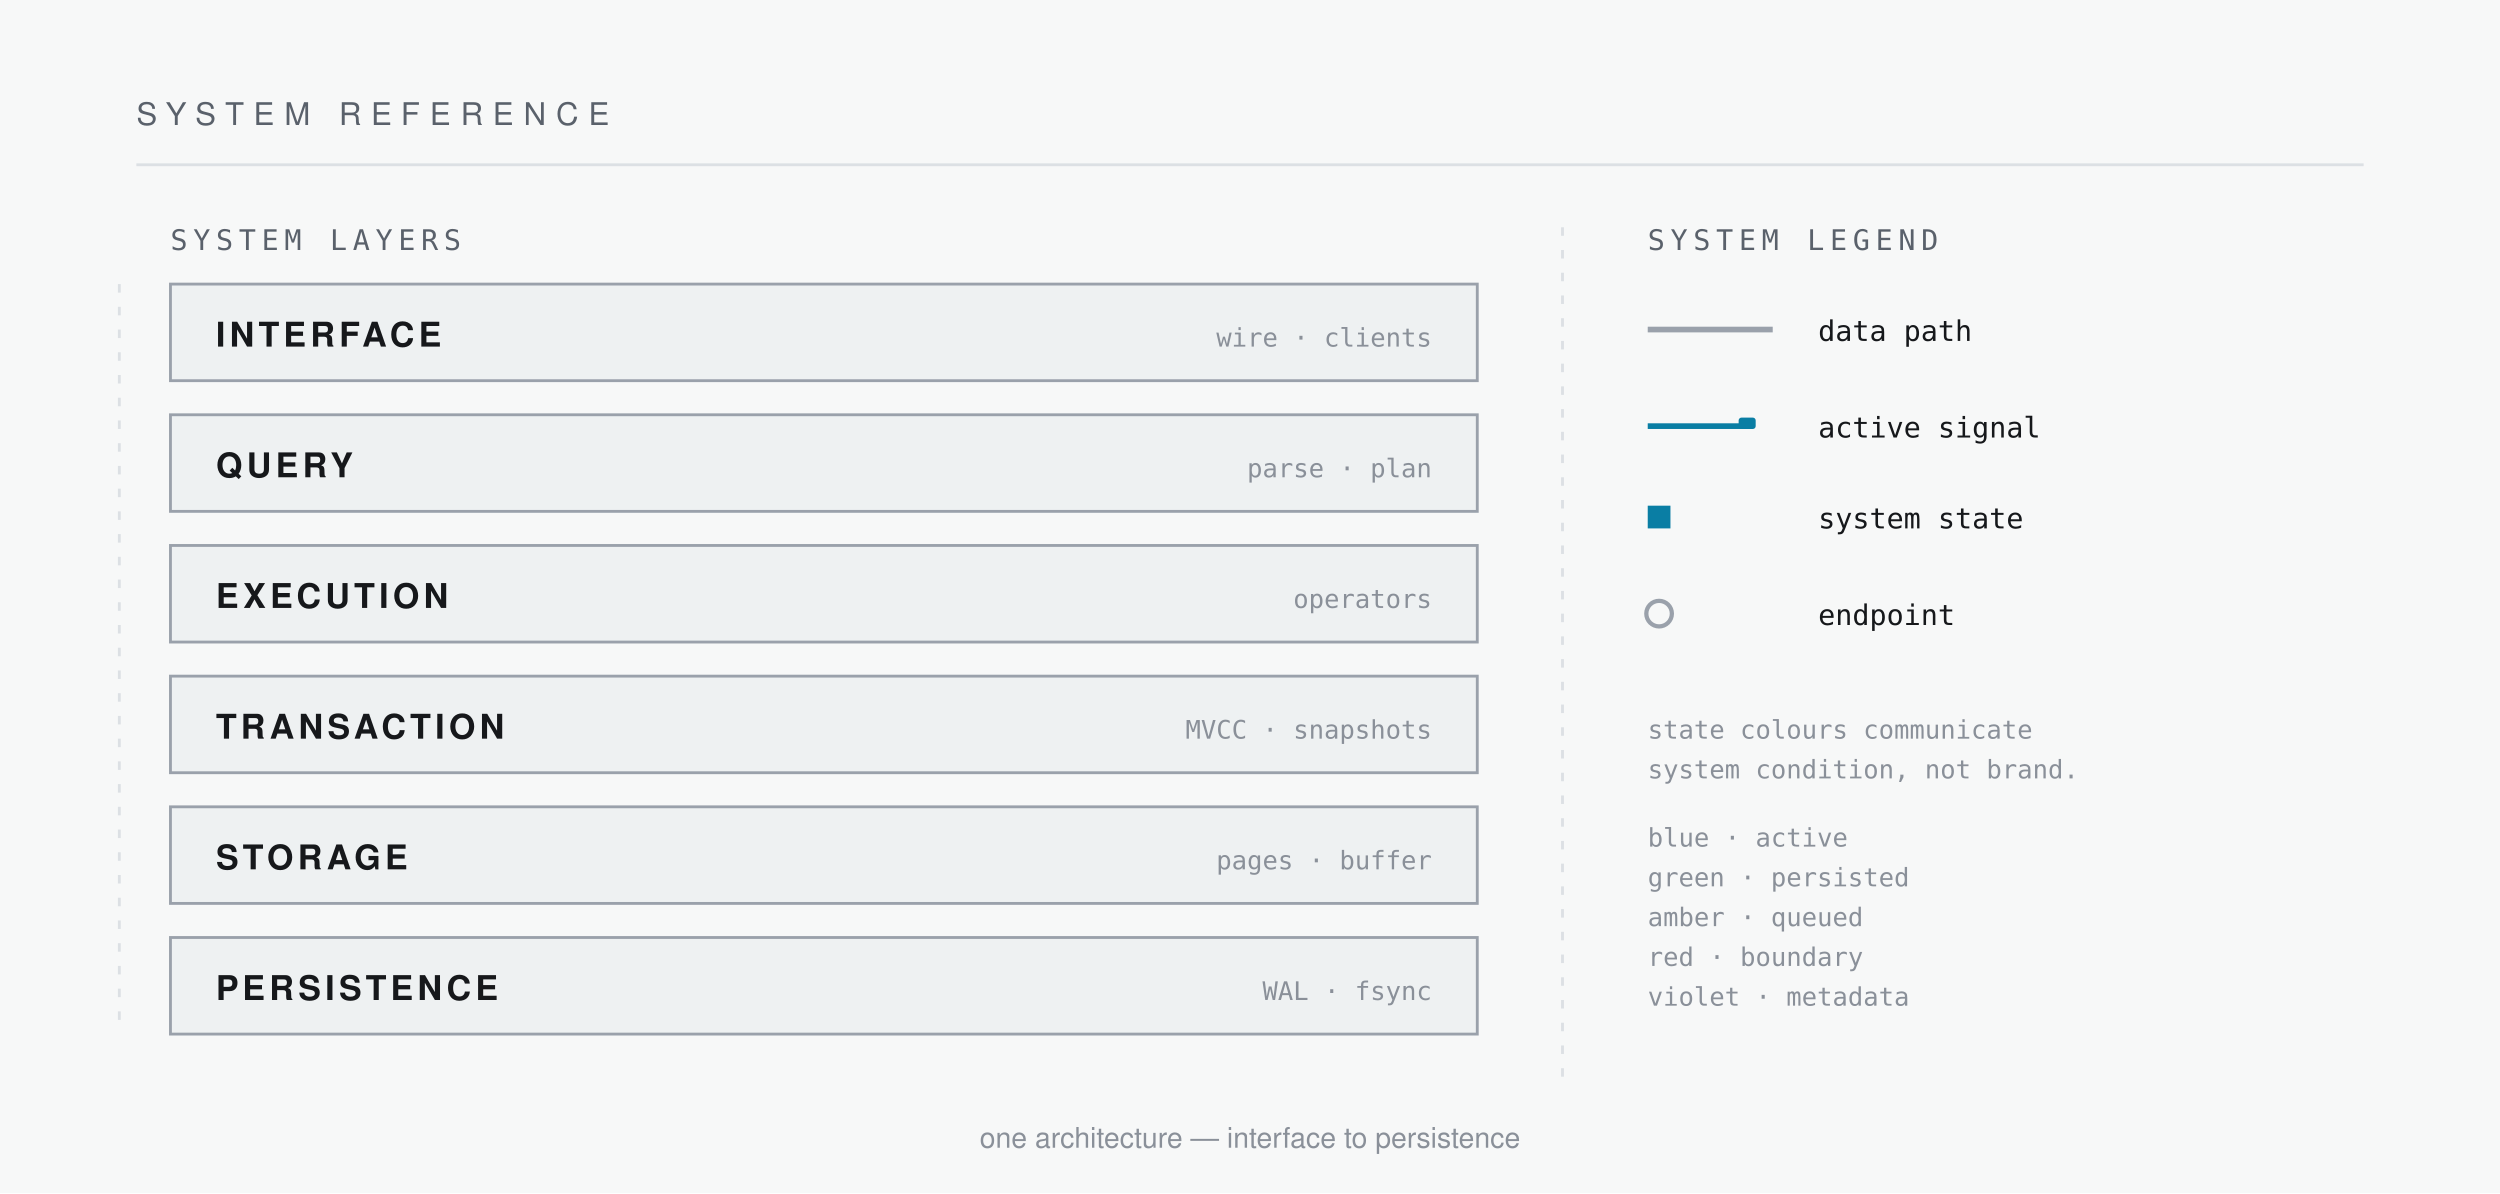
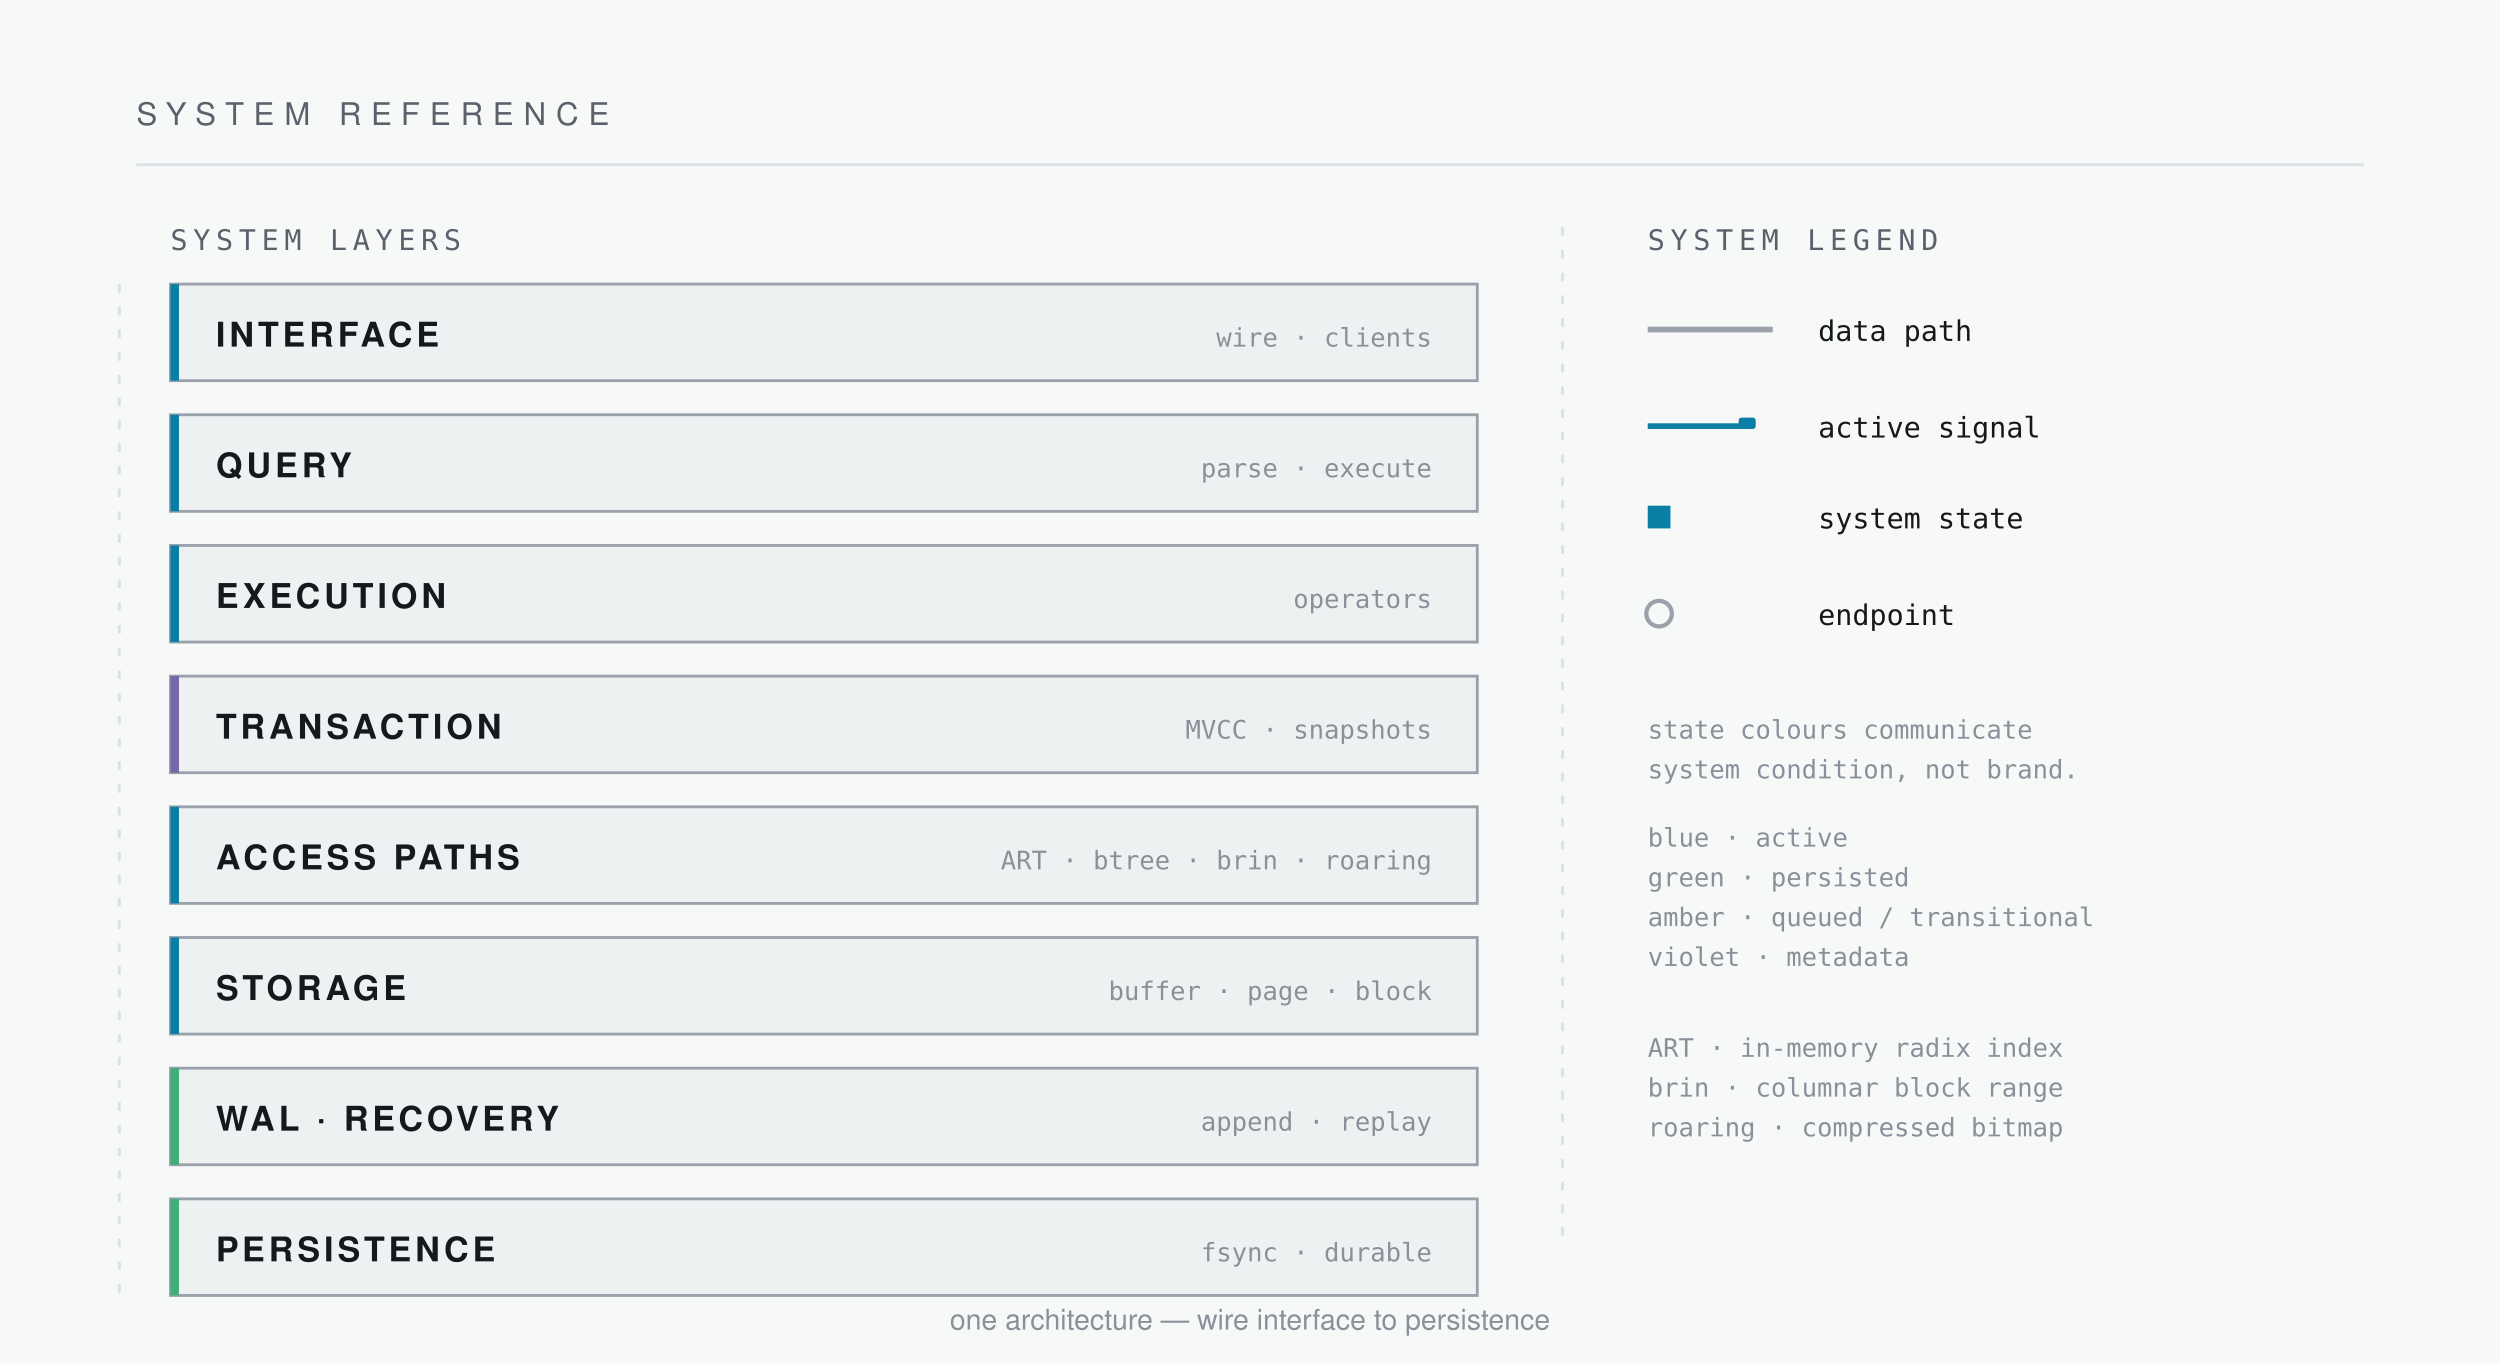
- <svg xmlns="http://www.w3.org/2000/svg" width="880" height="420" viewBox="0 0 880 420" font-family="-apple-system, BlinkMacSystemFont, 'Segoe UI', Helvetica, Arial, sans-serif" role="img" aria-labelledby="srT srD">
+ <svg xmlns="http://www.w3.org/2000/svg" width="880" height="480" viewBox="0 0 880 480" font-family="-apple-system, BlinkMacSystemFont, 'Segoe UI', Helvetica, Arial, sans-serif" role="img" aria-labelledby="srT srD">
  <style>
.bg{fill:#F7F8F8}
.panel{fill:#EEF1F2}
.ink{fill:#16181B}
.muted{fill:#5A616B}
.faint{fill:#8A9099}
.line{stroke:#9AA1AB}
.rule{stroke:#DCE0E4}
.mono{font-family:ui-monospace,SFMono-Regular,Menlo,Consolas,monospace}
.blue{fill:#0A7EA4}
- .red{fill:#B85C5C}
+ .green{fill:#3FAE78}
+ .amber{fill:#C58A32}
+ .violet{fill:#7567A8}
.motion{}
@media (prefers-color-scheme: dark){
.bg{fill:#0D1113}
.panel{fill:#15181B}
.ink{fill:#E7E9EB}
.muted{fill:#98A1AB}
.faint{fill:#6E747C}
.line{stroke:#3A4046}
.rule{stroke:#212629}
.blue{fill:#2E9BC0}
- .red{fill:#C96C6C}
+ .green{fill:#4FBE88}
+ .amber{fill:#D69A42}
+ .violet{fill:#8B7DBE}
}
@media (prefers-reduced-motion: reduce){.motion{display:none}}
</style>
-   <rect width="880" height="420" class="bg" />
+   <rect width="880" height="480" class="bg" />
  <text x="48" y="44" font-size="11" letter-spacing="3.5" class="muted">SYSTEM REFERENCE</text>
  <line x1="48" y1="58" x2="832" y2="58" class="rule" />
  <text x="60" y="88" font-size="10" letter-spacing="2" class="mono muted">SYSTEM LAYERS</text>
  <g class="panel">
    <rect x="60" y="100" width="460" height="34" />
    <rect x="60" y="146" width="460" height="34" />
    <rect x="60" y="192" width="460" height="34" />
    <rect x="60" y="238" width="460" height="34" />
    <rect x="60" y="284" width="460" height="34" />
    <rect x="60" y="330" width="460" height="34" />
+     <rect x="60" y="376" width="460" height="34" />
+     <rect x="60" y="422" width="460" height="34" />
  </g>
  <g fill="none" class="line">
    <rect x="60" y="100" width="460" height="34" />
    <rect x="60" y="146" width="460" height="34" />
    <rect x="60" y="192" width="460" height="34" />
    <rect x="60" y="238" width="460" height="34" />
    <rect x="60" y="284" width="460" height="34" />
    <rect x="60" y="330" width="460" height="34" />
+     <rect x="60" y="376" width="460" height="34" />
+     <rect x="60" y="422" width="460" height="34" />
  </g>
-   <g font-size="12" font-weight="600" letter-spacing="1.5" class="ink">
+   <rect x="60" y="100" width="3" height="34" class="blue" />
+   <rect x="60" y="146" width="3" height="34" class="blue" />
+   <rect x="60" y="192" width="3" height="34" class="blue" />
+   <rect x="60" y="238" width="3" height="34" class="violet" />
+   <rect x="60" y="284" width="3" height="34" class="blue" />
+   <rect x="60" y="330" width="3" height="34" class="blue" />
+   <rect x="60" y="376" width="3" height="34" class="green" />
+   <rect x="60" y="422" width="3" height="34" class="green" />
+   <g font-size="12" font-weight="600" letter-spacing="1.4" class="ink">
    <text x="76" y="122">INTERFACE</text>
    <text x="76" y="168">QUERY</text>
    <text x="76" y="214">EXECUTION</text>
    <text x="76" y="260">TRANSACTION</text>
-     <text x="76" y="306">STORAGE</text>
-     <text x="76" y="352">PERSISTENCE</text>
+     <text x="76" y="306">ACCESS PATHS</text>
+     <text x="76" y="352">STORAGE</text>
+     <text x="76" y="398">WAL · RECOVERY</text>
+     <text x="76" y="444">PERSISTENCE</text>
  </g>
  <g font-size="9" text-anchor="end" class="mono faint">
    <text x="504" y="122">wire · clients</text>
-     <text x="504" y="168">parse · plan</text>
+     <text x="504" y="168">parse · execute</text>
    <text x="504" y="214">operators</text>
    <text x="504" y="260">MVCC · snapshots</text>
-     <text x="504" y="306">pages · buffer</text>
-     <text x="504" y="352">WAL · fsync</text>
+     <text x="504" y="306">ART · btree · brin · roaring</text>
+     <text x="504" y="352">buffer · page · block</text>
+     <text x="504" y="398">append · replay</text>
+     <text x="504" y="444">fsync · durable</text>
  </g>
-   <line x1="42" y1="100" x2="42" y2="364" class="rule" stroke-dasharray="3 5" />
+   <line x1="42" y1="100" x2="42" y2="456" class="rule" stroke-dasharray="3 5" />
  <line class="motion" x1="42" y1="100" x2="42" y2="134" stroke="#0A7EA4" stroke-width="2" opacity="0">
-     <animate attributeName="y1" values="100;330" dur="2.6s" begin="0.5s" fill="freeze" />
-     <animate attributeName="y2" values="134;364" dur="2.6s" begin="0.5s" fill="freeze" />
-     <animate attributeName="opacity" values="0;1;1;0" keyTimes="0;0.06;0.9;1" dur="2.6s" begin="0.5s" fill="freeze" />
+     <animate attributeName="y1" values="100;422" dur="3s" begin="0.5s" fill="freeze" />
+     <animate attributeName="y2" values="134;456" dur="3s" begin="0.5s" fill="freeze" />
+     <animate attributeName="opacity" values="0;1;1;0" keyTimes="0;0.06;0.9;1" dur="3s" begin="0.5s" fill="freeze" />
  </line>
-   <line x1="550" y1="80" x2="550" y2="380" class="rule" stroke-dasharray="3 5" />
+   <line x1="550" y1="80" x2="550" y2="440" class="rule" stroke-dasharray="3 5" />
  <text x="580" y="88" font-size="10" letter-spacing="2" class="mono muted">SYSTEM LEGEND</text>
  <line x1="580" y1="116" x2="624" y2="116" class="line" stroke-width="2" />
  <text x="640" y="120" font-size="10" class="mono ink">data path</text>
  <line x1="580" y1="150" x2="616" y2="150" stroke="#0A7EA4" stroke-width="2" />
  <rect x="612" y="147" width="6" height="4" rx="1" fill="#0A7EA4" />
  <text x="640" y="154" font-size="10" class="mono ink">active signal</text>
  <rect x="580" y="178" width="8" height="8" class="blue" />
  <text x="640" y="186" font-size="10" class="mono ink">system state</text>
  <circle cx="584" cy="216" r="4.5" fill="none" class="line" stroke-width="1.5" />
  <text x="640" y="220" font-size="10" class="mono ink">endpoint</text>
  <g font-size="9" class="mono faint">
    <text x="580" y="260">state colours communicate</text>
    <text x="580" y="274">system condition, not brand.</text>
    <text x="580" y="298">blue · active</text>
    <text x="580" y="312">green · persisted</text>
-     <text x="580" y="326">amber · queued</text>
-     <text x="580" y="340">red · boundary</text>
-     <text x="580" y="354">violet · metadata</text>
+     <text x="580" y="326">amber · queued / transitional</text>
+     <text x="580" y="340">violet · metadata</text>
+     <text x="580" y="372">ART · in-memory radix index</text>
+     <text x="580" y="386">brin · columnar block range</text>
+     <text x="580" y="400">roaring · compressed bitmap</text>
  </g>
-   <text x="440" y="404" text-anchor="middle" font-size="10" class="faint">one architecture — interface to persistence</text>
+   <text x="440" y="468" text-anchor="middle" font-size="10" class="faint">one architecture — wire interface to persistence</text>
</svg>
